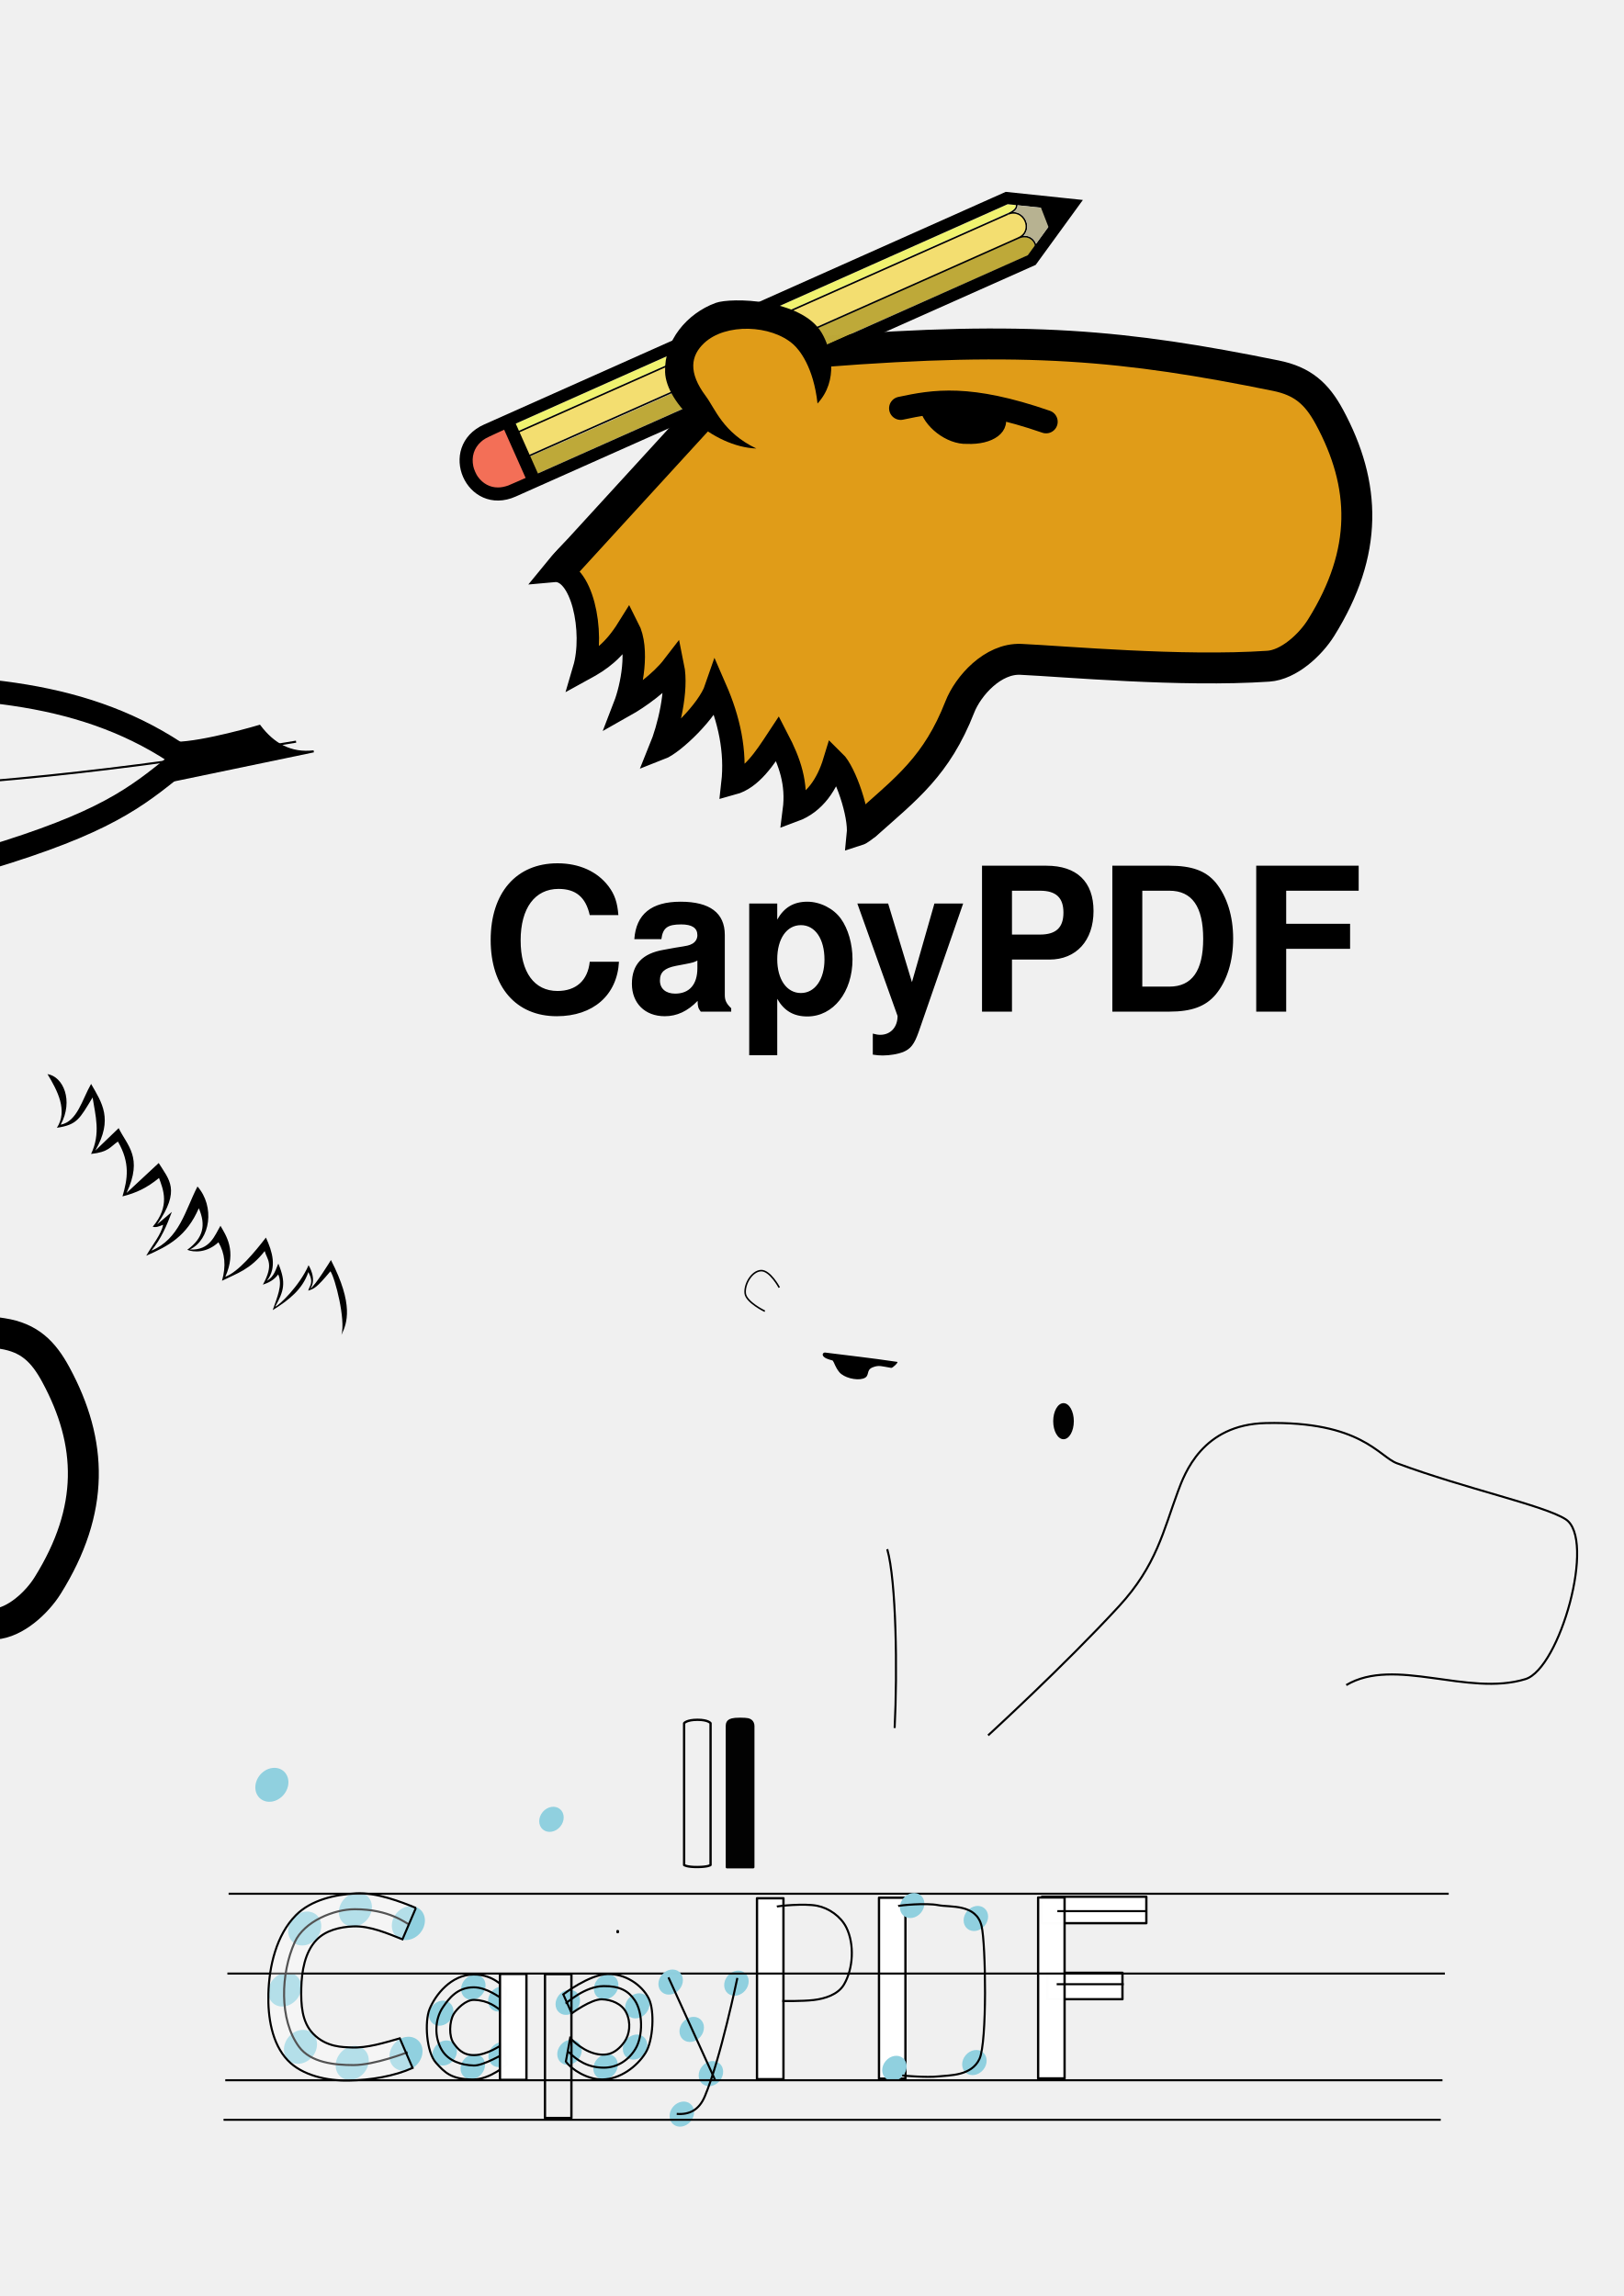
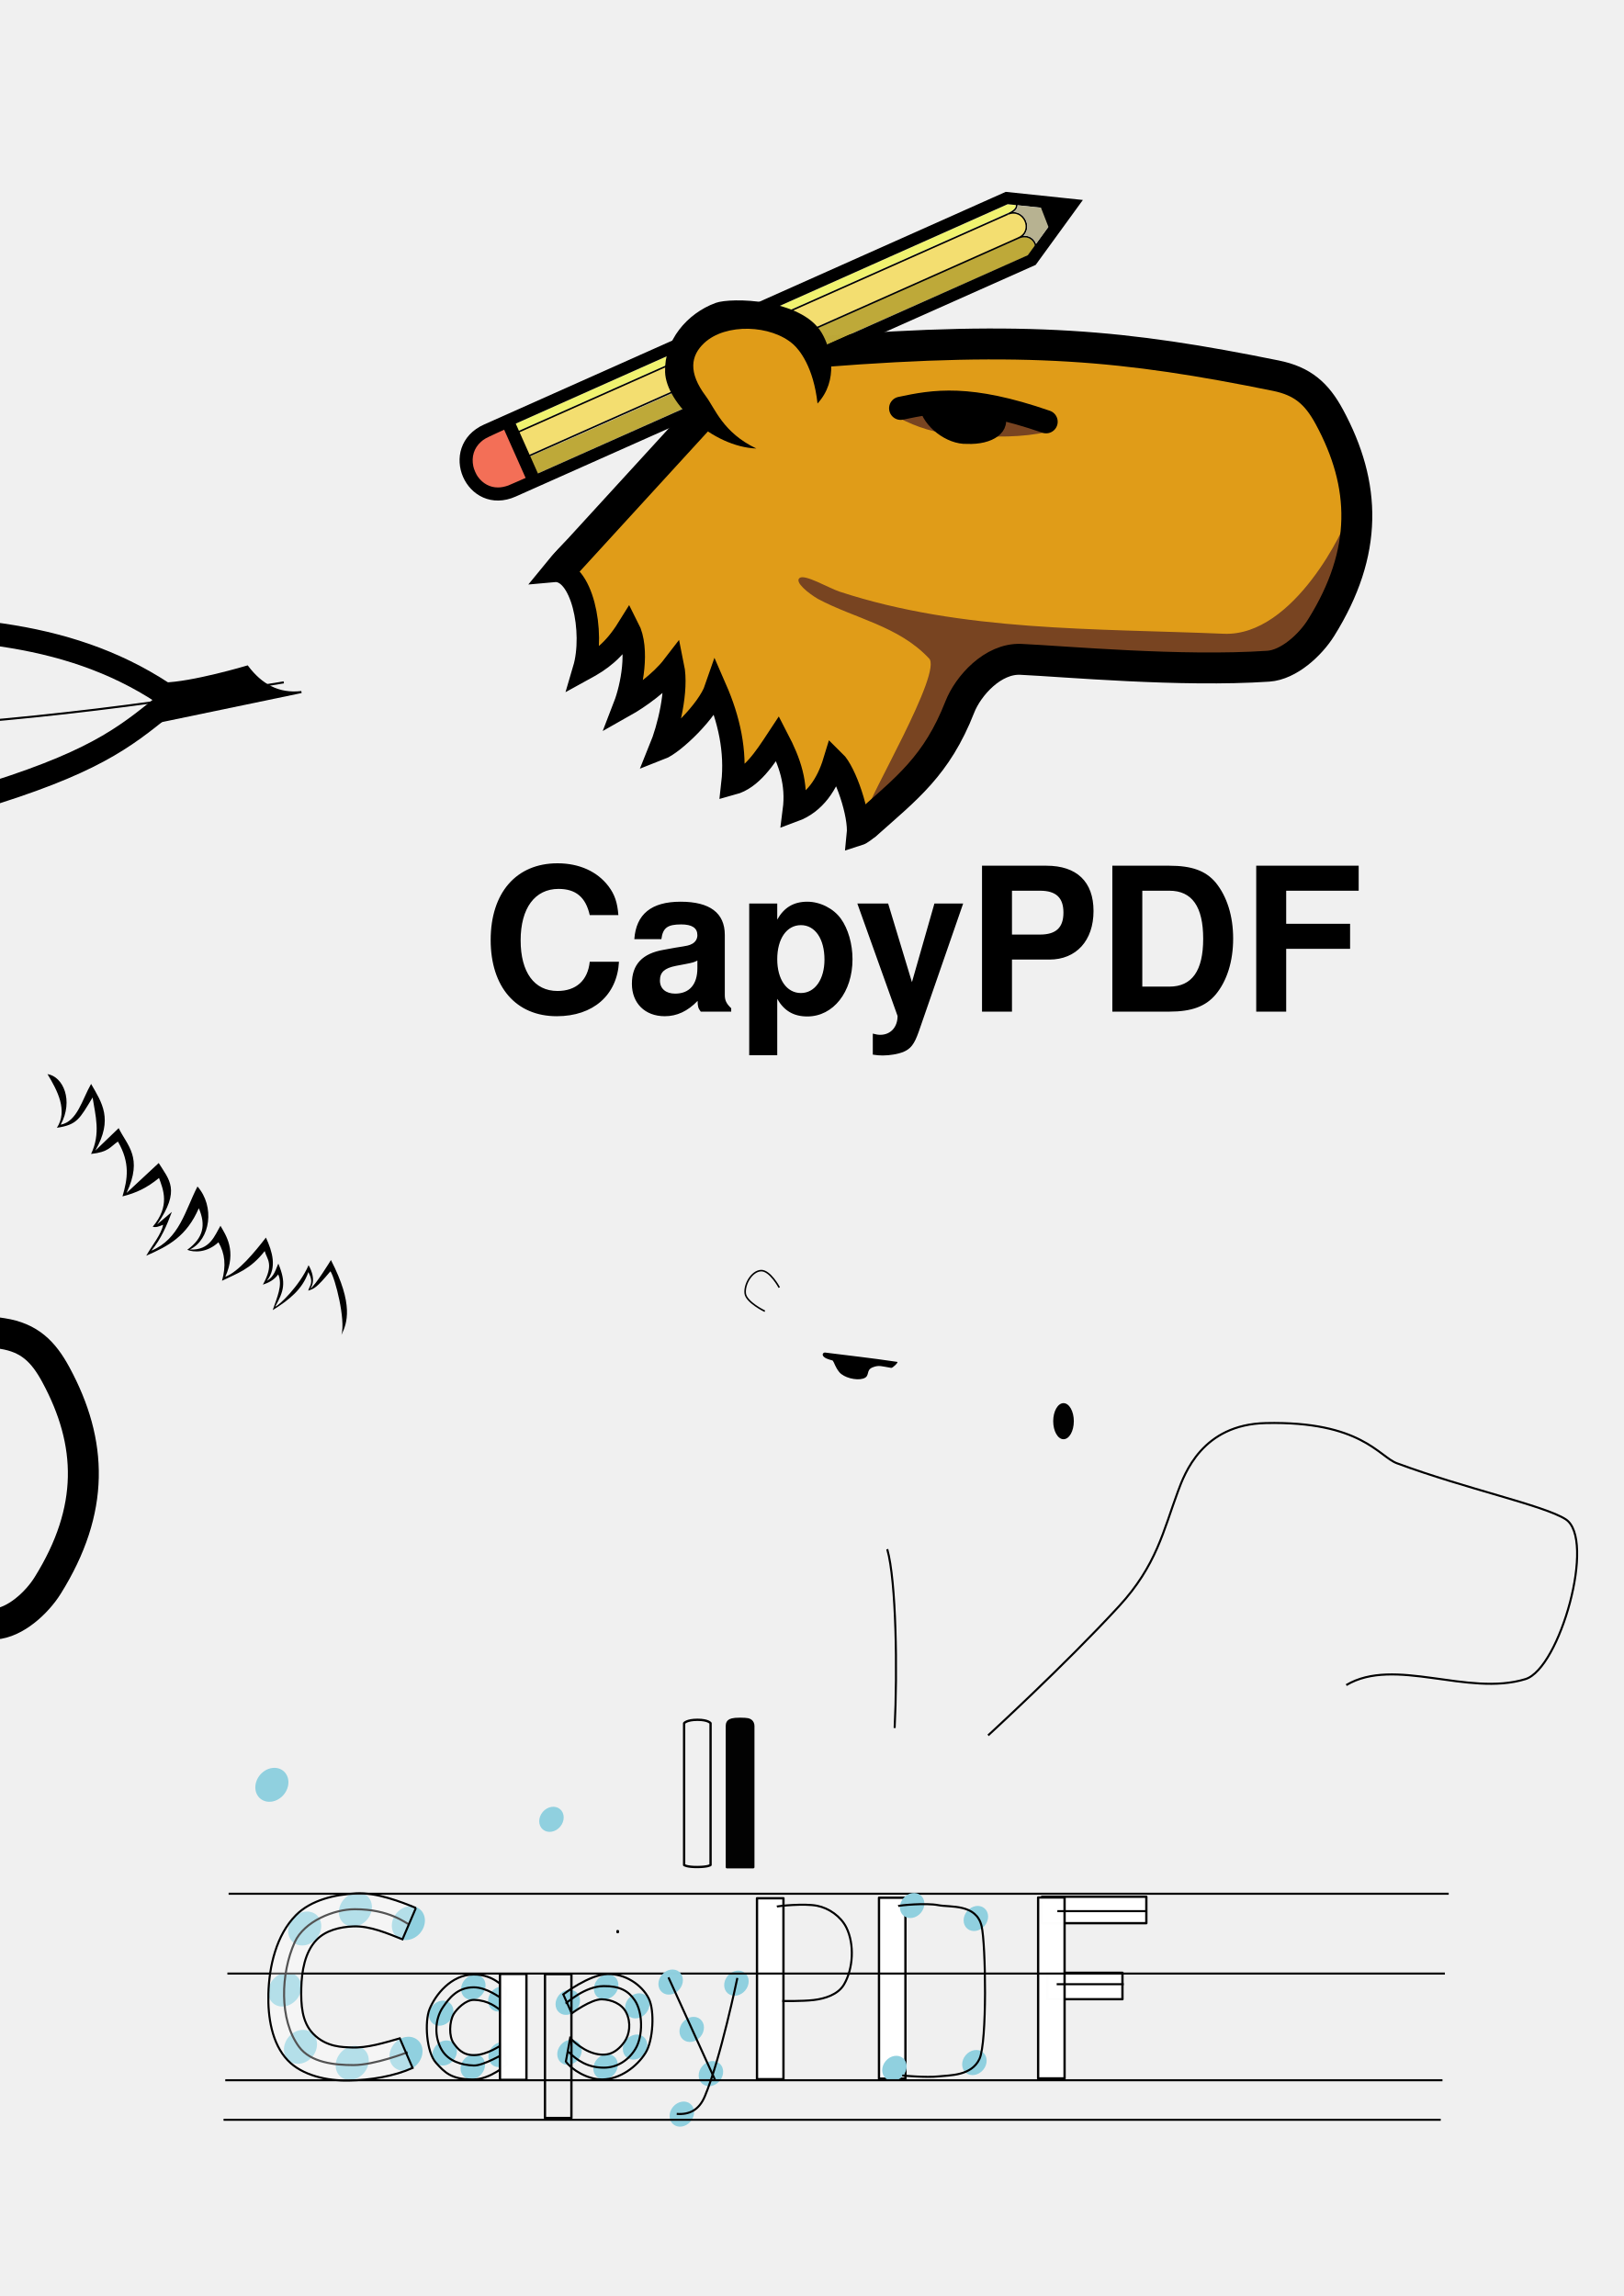
<svg xmlns="http://www.w3.org/2000/svg" xmlns:xlink="http://www.w3.org/1999/xlink" width="210mm" height="297mm" viewBox="0 0 210 297" version="1.1" id="svg5">
  <defs id="defs2">
    </defs>
  <g id="layer1">
    <use x="0" y="0" xlink:href="#path8985-8" id="use26016" transform="translate(2.331805,30.13358)" />
    <use x="0" y="0" xlink:href="#path8985-8" id="use26010" transform="translate(11.10321,24.12712)" />
    <use x="0" y="0" xlink:href="#path8985-8" id="use26008" transform="translate(7.071543,21.68196)" />
    <use x="0" y="0" xlink:href="#path8985" id="use18809" transform="translate(10.39072,35.97733)" />
    <use x="0" y="0" xlink:href="#path8985" id="use18807" transform="translate(17.34571,34.78769)" />
    <use x="0" y="0" xlink:href="#path8985" id="use18805" transform="translate(10.80121,16.14369)" />
    <use x="0" y="0" xlink:href="#path8985" id="use18803" transform="translate(17.65338,17.88585)" />
    <path id="path419-3" style="fill:#c01700;fill-opacity:1;fill-rule:nonzero;stroke:none;stroke-width:0.265px;stroke-linecap:butt;stroke-linejoin:miter;stroke-opacity:1" d="m -32.768,18.71 c -1.597,0.757 0.005,5.464 1.171,7.724 1.555,3.013 13.765,14.164 22.093,14.086 1.344,-0.012 3.454,-0.366 3.33,-1.705 -0.113,-1.214 -2.154,-1.487 -3.369,-1.578 -8.67,-0.653 -23.092,15.023 -23.959,17.61 -0.67,1.998 -0.269,4.101 1.302,4.067 1.65,-0.035 1.956,-0.858 2.745,-3.462 2.059,-6.799 0.55,-25.837 -0.638,-31.888 -0.598,-3.048 -1.345,-5.485 -2.675,-4.855 z m 4.003,2.733 c 1.731,8.813 2.056,21.166 1.15,32.045 -0.308,3.691 -1.573,7.572 -4.683,7.817 -2.283,0.18 -4.401,-3.396 -2.683,-6.755 1.755,-3.431 15.351,-18.846 26.793,-19.049 1.775,-0.032 4.21,1.27 4.375,3.038 0.181,1.95 -3.779,3.535 -5.737,3.554 -12.138,0.114 -23.197,-12.642 -25.402,-18.484 -0.91,-2.41 -1.491,-8 0.837,-9.103 1.938,-0.919 4.479,2.498 5.35,6.937 z" />
    <path style="fill:#e09c18;fill-opacity:1;stroke:none;stroke-width:4;stroke-linecap:butt;stroke-linejoin:miter;stroke-dasharray:none;stroke-opacity:1" d="M 72.179,73.729 90.409,52.403 c 0.583,-0.717 -6.326,-5.437 2.636,-9.559 3.795,-1.746 9.919,0.906 12.526,3.773 2.46,-0.932 0.635,-0.777 1.81,-0.707 21.808,-0.835 35.194,-0.849 56.681,3.457 3.447,0.691 5.274,2.331 6.889,5.315 4.777,8.824 5.056,17.482 -1.057,27.278 -1.402,2.246 -4.193,4.808 -6.835,4.985 -11.324,0.758 -26.344,-0.627 -31.994,-0.888 -3.633,-0.168 -6.838,3.447 -7.903,6.166 -2.983,7.619 -6.898,10.532 -12.163,15.223 1.486,-5.114 -1.692,-8.153 -3.164,-8.536 -0.119,1.474 -4.222,5.511 -5.396,5.946 1.231,-2.817 0.137,-4.082 -0.988,-6.56 -0.127,-0.578 -0.363,-1.065 -0.888,-1.736 -1.508,1.296 -2.315,2.995 -5.342,3.998 0.571,-4.252 -1.246,-6.747 -3.072,-10.431 -1.224,3.406 -2.12,5.334 -6.791,7.3 1.155,-1.829 1.805,-3.43 2.139,-4.616 l 0.265,-2.571 c -0.13,-1.228 0.061,-2.004 -0.879,-3.548 -0.088,0.623 -2.97,2.924 -4.957,3.124 1.7,-4.147 0.901,-5.96 -0.123,-7.764 -0.858,0.833 -3.359,3.25 -5.46,3.543 2.253,-3.242 -0.266,-8.473 -1.034,-9.82 l -3.131,-2.047 z" id="path1-6" />
    <path style="fill:none;stroke:#000000;stroke-width:0.265px;stroke-linecap:butt;stroke-linejoin:miter;stroke-opacity:1" d="m 127.797,224.48 c 0,0 9.868,-9.03 16.935,-16.714 4.85,-5.274 5.749,-9.812 7.607,-14.818 0.872,-2.348 3.163,-8.683 11.367,-8.866 12.318,-0.275 14.641,4.336 16.956,5.195 9.003,3.34 19.013,5.445 21.825,7.245 3.962,2.536 -0.732,19.302 -5.195,20.679 -7.463,2.303 -16.916,-2.946 -23.174,0.773" id="path4779" />
    <path style="fill:none;stroke:#000000;stroke-width:0.265px;stroke-linecap:butt;stroke-linejoin:miter;stroke-opacity:1" d="m 114.751,200.394 c 1.171,4.11 1.326,15.763 0.957,23.134" id="path4781" />
    <ellipse style="opacity:0.99;fill:#000000;fill-opacity:1;fill-rule:nonzero;stroke:none;stroke-width:1.5875e-08;stroke-linecap:round;stroke-linejoin:round" id="path4835" cx="137.549" cy="183.838" rx="1.334" ry="2.334" />
    <path style="fill:none;stroke:#000000;stroke-width:0.201px;stroke-linecap:butt;stroke-linejoin:miter;stroke-opacity:1" d="m 100.786,166.551 c 0,0 -1.207,-2.271 -2.386,-2.188 -1.189,0.084 -2.157,1.77 -2.017,2.954 0.134,1.133 2.536,2.298 2.536,2.298" id="path5313" />
    <path style="fill:#000000;fill-opacity:1;stroke:none;stroke-width:0.265px;stroke-linecap:butt;stroke-linejoin:miter;stroke-opacity:1" d="m 106.726,174.961 c 3.442,0.439 5.617,0.657 9.318,1.205 0.199,0.029 -0.585,0.809 -0.784,0.777 -1.242,-0.201 -1.568,-0.393 -2.383,-0.075 -0.98,0.383 -0.26,1.166 -1.268,1.468 -0.885,0.265 -2.487,-0.13 -3.066,-0.851 -0.533,-0.665 -0.616,-1.175 -0.826,-1.465 -0.068,-0.094 -0.786,-0.154 -1.163,-0.507 -0.323,-0.303 -0.064,-0.581 0.171,-0.552 z" id="path5315" />
    <path style="fill:none;stroke:#000000;stroke-width:0.265px;stroke-linecap:butt;stroke-linejoin:miter;stroke-opacity:1" d="M 29.567,244.965 H 187.367" id="path8947" />
    <use x="0" y="0" xlink:href="#path8985" id="use18813" transform="translate(1.667142,26.48531)" />
    <use x="0" y="0" xlink:href="#path8985-8" id="use25204" transform="translate(-14.25702,25.07651)" />
    <use x="0" y="0" xlink:href="#path8985-8" id="use25202" transform="translate(-10.10441,21.72294)" />
    <use x="0" y="0" xlink:href="#path8985-8" id="use353" transform="translate(23.92346,21.19918)" />
    <rect style="opacity:0.99;fill:#ffffff;fill-opacity:1;fill-rule:nonzero;stroke:#000000;stroke-width:0.3;stroke-linecap:round;stroke-linejoin:round;stroke-dasharray:none;stroke-opacity:1" id="rect20415-3-6" width="3.42" height="23.402" x="113.684" y="245.482" />
    <rect style="opacity:0.99;fill:#ffffff;fill-opacity:1;fill-rule:nonzero;stroke:#000000;stroke-width:0.3;stroke-linecap:round;stroke-linejoin:round;stroke-dasharray:none;stroke-opacity:1" id="rect20415-3" width="3.42" height="23.402" x="97.906" y="245.549" />
    <rect style="opacity:0.99;fill:#ffffff;fill-opacity:1;fill-rule:nonzero;stroke:#000000;stroke-width:0.3;stroke-linecap:round;stroke-linejoin:round;stroke-dasharray:none;stroke-opacity:1" id="rect20415-3-5" width="3.42" height="9.714" x="-258.608" y="135.457" transform="rotate(-90)" />
    <rect style="opacity:0.99;fill:#ffffff;fill-opacity:1;fill-rule:nonzero;stroke:#000000;stroke-width:0.3;stroke-linecap:round;stroke-linejoin:round;stroke-dasharray:none;stroke-opacity:1" id="rect20415-3-5-3" width="3.42" height="13.496" x="-248.776" y="134.765" transform="rotate(-90)" />
    <rect style="opacity:0.99;fill:#ffffff;fill-opacity:1;fill-rule:nonzero;stroke:#000000;stroke-width:0.3;stroke-linecap:round;stroke-linejoin:round;stroke-dasharray:none;stroke-opacity:1" id="rect20415-3-7" width="3.42" height="23.402" x="134.266" y="245.453" />
    <path style="fill:none;stroke:#000000;stroke-width:0.265px;stroke-linecap:butt;stroke-linejoin:miter;stroke-opacity:1" d="M 29.41,255.291 H 186.874" id="path8949" />
    <use x="0" y="0" xlink:href="#path8985-8" id="use25208" transform="translate(-10.17491,31.99533)" />
    <use x="0" y="0" xlink:href="#path8985-8" id="use351" transform="translate(20.62237,32.89365)" />
    <use x="0" y="0" xlink:href="#path8985-8" id="use535" transform="translate(44.36027,32.21243)" />
    <use x="0" y="0" xlink:href="#path8985-8" id="use537" transform="translate(54.70073,31.46337)" />
    <path style="fill:none;stroke:#000000;stroke-width:0.265px;stroke-linecap:butt;stroke-linejoin:miter;stroke-opacity:1" d="M 29.136,269.09 H 186.559" id="path8951" />
    <use x="0" y="0" xlink:href="#path8985-8" id="use25206" transform="translate(-13.81199,30.22552)" />
    <use x="0" y="0" xlink:href="#path8985-8" id="use25210" transform="translate(-6.613089,23.24724)" />
    <use x="0" y="0" xlink:href="#path8985-8" id="use25212" transform="translate(-6.56965,30.42938)" />
    <path style="fill:none;stroke:#000000;stroke-width:0.265px;stroke-linecap:butt;stroke-linejoin:miter;stroke-opacity:1" d="m 64.926,258.526 c -0.209,-0.058 -1.934,-1.458 -3.663,-1.456 -2.082,0.002 -3.156,1.369 -3.979,2.575 -1.075,1.577 -1.123,3.88 -0.15,5.52 0.862,1.454 2.554,1.971 4.152,2.019 1.265,0.038 4.039,-1.623 4.039,-1.623" id="path16319-7" />
    <use x="0" y="0" xlink:href="#path8985-8" id="use349" transform="translate(16.86194,38.13266)" />
    <path style="fill:none;stroke:#000000;stroke-width:0.265px;stroke-linecap:butt;stroke-linejoin:miter;stroke-opacity:1" d="M 28.913,274.205 H 186.336" id="path8951-6" />
    <ellipse style="opacity:0.99;fill:#8fd0df;fill-opacity:1;fill-rule:nonzero;stroke:#000000;stroke-width:1.5875e-08;stroke-linecap:round;stroke-linejoin:round;stroke-opacity:1" id="path8985" cx="175.977" cy="153.531" rx="1.994" ry="2.328" transform="rotate(40.23724)" />
    <use x="0" y="0" xlink:href="#path8985" id="use18811" transform="translate(3.700646,33.89466)" />
    <use x="0" y="0" xlink:href="#path8985" id="use18815" transform="translate(4.246465,18.58919)" />
    <path style="fill:none;stroke:#000000;stroke-width:0.265px;stroke-linecap:butt;stroke-linejoin:miter;stroke-opacity:1" d="m 52.914,248.931 c -0.431,-0.139 -2.48,-1.963 -7.032,-1.963 -2.658,0 -6.538,1.54 -7.763,4.264 -1.812,4.03 -2.047,10.014 0.556,13.534 1.506,2.036 4.55,2.364 7.038,2.364 2.745,0 6.987,-1.657 6.987,-1.657" id="path16319" />
    <use x="0" y="0" xlink:href="#path8985-8" id="use347" transform="translate(15.41701,21.05218)" />
    <use x="0" y="0" xlink:href="#path8985-8" id="use402" transform="translate(18.14029,27.17693)" />
    <path style="fill:none;stroke:#000000;stroke-width:0.265px;stroke-linecap:butt;stroke-linejoin:miter;stroke-opacity:1" d="m 86.455,255.785 6.032,13.271" id="path17079-5-5" />
    <path style="fill:none;stroke:#000000;stroke-width:0.265px;stroke-linecap:butt;stroke-linejoin:miter;stroke-opacity:1" d="m 95.365,255.856 c 0,0 -2.208,10.619 -4.217,15.339 -0.733,1.722 -1.952,2.374 -3.625,2.248" id="path17079-5-6" />
    <path style="fill:none;stroke:#000000;stroke-width:0.265px;stroke-linecap:butt;stroke-linejoin:miter;stroke-opacity:1" d="m 100.471,246.619 c 0.251,-0.074 3.553,-0.422 5.207,-0.098 1.516,0.297 3.075,1.37 3.79,2.825 1.058,2.153 0.897,5.304 -0.314,7.363 -0.769,1.308 -2.478,1.837 -3.918,2.004 -1.514,0.175 -4.054,0.128 -4.054,0.128" id="path16319-7-3-9" />
    <use x="0" y="0" xlink:href="#path8985-8" id="use539" transform="translate(54.88984,12.82579)" />
    <use x="0" y="0" xlink:href="#path8985-8" id="use541" transform="translate(46.64699,11.14724)" />
    <path style="fill:none;stroke:#000000;stroke-width:0.265px;stroke-linecap:butt;stroke-linejoin:miter;stroke-opacity:1" d="m 116.161,246.544 c 0.251,-0.074 3.553,-0.422 5.207,-0.098 1.516,0.297 4.908,-0.218 5.589,2.721 0.542,2.336 0.728,14.999 -0.278,17.165 -1.037,2.231 -3.88,2.096 -5.32,2.263 -1.514,0.175 -4.669,-0.113 -4.669,-0.113" id="path16319-7-3-9-2" />
    <path style="fill:none;stroke:#000000;stroke-width:0.265px;stroke-linecap:butt;stroke-linejoin:miter;stroke-opacity:1" d="M 136.752,247.217 H 148.253" id="path17079-5-2-0" />
    <path style="fill:none;stroke:#000000;stroke-width:0.265px;stroke-linecap:butt;stroke-linejoin:miter;stroke-opacity:1" d="m 136.665,256.668 h 8.67" id="path17079-5-2-0-9" />
    <path style="fill:#ffffff;fill-opacity:0.325;stroke:#000000;stroke-width:0.265px;stroke-linecap:butt;stroke-linejoin:miter;stroke-opacity:1" d="m 53.789,246.804 -1.737,4.058 c -1.894,-0.748 -4.184,-1.763 -6.381,-1.672 -1.718,0.071 -3.565,0.512 -4.748,1.76 -1.499,1.581 -1.907,4.048 -1.957,6.226 -0.048,2.123 0.058,4.378 1.537,5.902 1.722,1.775 3.889,1.723 4.927,1.772 2.052,0.099 4.373,-0.635 6.276,-1.179 l 1.658,3.831 c -2.414,1.075 -5.432,1.571 -8.274,1.625 -2.733,0.052 -6.002,-0.64 -7.883,-2.622 -2.051,-2.161 -2.577,-5.603 -2.497,-8.581 0.096,-3.596 1.036,-7.627 3.565,-10.185 1.938,-1.96 5.021,-2.669 7.774,-2.82 2.652,-0.145 5.912,1.126 7.742,1.885 z" id="path18853" />
    <path style="fill:none;fill-opacity:1;stroke:#000000;stroke-width:0.265px;stroke-linecap:butt;stroke-linejoin:miter;stroke-opacity:1" d="m 65.508,257.496 c 0,0 -1.371,-2.108 -4.268,-2.083 -2.912,0.025 -4.93,2.641 -5.681,4.469 -0.656,1.598 -0.425,5.581 0.842,6.964 1.101,1.202 1.908,2.12 4.719,2.149 2.294,0.023 4.492,-1.998 4.492,-1.998 l -0.723,-2.497 c 0,0 -1.88,1.335 -3.564,1.344 -1.522,0.009 -2.157,-0.867 -2.635,-1.513 -0.662,-0.894 -0.578,-2.822 -0.022,-3.785 0.383,-0.663 1.572,-1.884 2.653,-1.85 1.846,0.058 2.818,0.882 3.76,1.613 z" id="path20361" />
    <rect style="opacity:0.99;fill:#ffffff;fill-opacity:1;fill-rule:nonzero;stroke:#000000;stroke-width:0.3;stroke-linecap:round;stroke-linejoin:round;stroke-dasharray:none;stroke-opacity:1" id="rect20415" width="3.42" height="13.697" x="64.665" y="255.343" />
    <rect style="opacity:0.99;fill:none;fill-opacity:0.325;fill-rule:nonzero;stroke:#000000;stroke-width:0.3;stroke-linecap:round;stroke-linejoin:round;stroke-dasharray:none;stroke-opacity:1" id="rect20625" width="0.058" height="0.129" x="79.861" y="249.801" />
    <text xml:space="preserve" style="font-style:normal;font-variant:normal;font-weight:normal;font-stretch:normal;font-size:25.884px;line-height:1.25;font-family:Ubuntu;-inkscape-font-specification:Ubuntu;letter-spacing:0px;word-spacing:0px;fill:#000000;fill-opacity:1;stroke:none;stroke-width:0.303" x="62.32" y="130.863" id="text20681">
      <tspan id="tspan20679" style="font-style:normal;font-variant:normal;font-weight:bold;font-stretch:normal;font-size:25.884px;font-family:'Nimbus Sans';-inkscape-font-specification:'Nimbus Sans Bold';stroke-width:0.303" x="62.32" y="130.863">CapyPDF</tspan>
    </text>
    <ellipse style="opacity:0.99;fill:#8fd0df;fill-opacity:1;fill-rule:nonzero;stroke:#000000;stroke-width:1.5875e-08;stroke-linecap:round;stroke-linejoin:round;stroke-opacity:1" id="path8985-8" cx="206.464" cy="133.581" rx="1.476" ry="1.723" transform="rotate(40.23724)" />
    <use x="0" y="0" xlink:href="#path8985-8" id="use26006" transform="translate(2.112522,23.67256)" />
    <rect style="opacity:0.99;fill:none;fill-opacity:1;fill-rule:nonzero;stroke:#000000;stroke-width:0.3;stroke-linecap:round;stroke-linejoin:round;stroke-dasharray:none;stroke-opacity:1" id="rect20415-5" width="3.42" height="18.607" x="70.483" y="255.367" />
    <use x="0" y="0" xlink:href="#path8985-8" id="use26012" transform="translate(10.81333,29.46392)" />
    <use x="0" y="0" xlink:href="#path8985-8" id="use26014" transform="translate(6.998217,32.00389)" />
    <path style="fill:none;stroke:#000000;stroke-width:0.265px;stroke-linecap:butt;stroke-linejoin:miter;stroke-opacity:1" d="m 73.143,259.145 c 0.209,-0.058 2.446,-2.203 4.927,-2.231 2.082,-0.024 3.196,0.612 4.018,1.818 1.075,1.577 1.084,4.637 0.111,6.278 -0.862,1.454 -2.345,2.457 -4.092,2.454 -2.118,-0.004 -3.479,-0.945 -4.588,-2.055" id="path16319-7-9" />
    <path style="fill:none;fill-opacity:1;stroke:#000000;stroke-width:0.265px;stroke-linecap:butt;stroke-linejoin:miter;stroke-opacity:1" d="m 72.851,257.981 1.096,2.456 c 0,0 2.506,-1.851 3.891,-1.815 1.224,0.032 2.583,0.562 3.156,1.716 0.648,1.305 0.438,2.826 -0.221,3.769 -0.556,0.797 -1.359,1.501 -2.281,1.636 -1.477,0.216 -3.18,-0.526 -4.755,-2.094 l -0.552,3.022 c 0.71,1.02 2.782,2.341 4.736,2.316 2.249,-0.028 4.44,-1.623 5.571,-3.441 1.002,-1.61 1.185,-5.455 0.431,-6.992 -0.917,-1.87 -3.166,-3.267 -5.337,-3.2 -2.421,0.075 -5.735,2.627 -5.735,2.627 z" id="path26744" />
    <path id="rect20415-5-5" style="opacity:0.99;fill:none;stroke:#000000;stroke-width:0.3;stroke-linecap:round;stroke-linejoin:round" d="m 88.479,222.902 c 0,0 0.326,-0.438 1.729,-0.438 1.402,0 1.692,0.438 1.692,0.438 v 18.35 c -0.01,0.014 -0.328,0.248 -1.71,0.257 -1.382,0.009 -1.71,-0.257 -1.71,-0.257 z" />
    <path id="rect20415-5-5-3" style="opacity:0.99;fill:#000000;fill-opacity:1;stroke:#000000;stroke-width:0.3;stroke-linecap:round;stroke-linejoin:round" d="m 94.009,223.26 c 0,-0.403 0.155,-0.557 0.276,-0.655 0.121,-0.099 0.417,-0.277 1.451,-0.266 1.034,0.01 1.174,0.082 1.401,0.258 0.171,0.133 0.292,0.388 0.292,0.663 v 18.273 h -3.42 z" />
+     <path style="fill:#784421;stroke:none;stroke-width:0.265px;stroke-linecap:butt;stroke-linejoin:miter;stroke-opacity:1" d="m 174.32,66.744 c -0.181,1.193 -6.879,15.622 -16.045,15.236 -16.621,-0.699 -33.866,-0.258 -49.657,-5.438 -1.472,-0.483 -4.503,-2.31 -5.204,-1.777 -0.693,0.526 1.167,2.004 2.374,2.708 4.775,2.551 10.386,3.479 14.324,7.652 2.003,1.582 -8.161,18.697 -7.858,19.551 1.569,4.415 16.282,-18.273 15.996,-19.504 l 38.306,0.748 c 6.172,-5.799 6.544,-13.145 7.764,-19.177 z" id="path20" />
    <path style="fill:none;fill-opacity:1;stroke:#000000;stroke-width:4;stroke-linecap:round;stroke-linejoin:miter;stroke-dasharray:none;stroke-opacity:1" d="M 73.152,72.962 90.52,53.979 m 15.827,-8.492 c 26.454,-2.07 39.199,-0.846 58.688,3.113 3.445,0.7 5.274,2.331 6.889,5.315 4.777,8.824 5.056,17.482 -1.057,27.278 -1.402,2.246 -4.193,4.808 -6.835,4.985 -11.324,0.758 -26.344,-0.627 -31.994,-0.888 -3.633,-0.168 -6.838,3.447 -7.903,6.166 -2.983,7.619 -6.898,10.532 -12.163,15.223" id="path1" />
+     <path style="fill:#784421;stroke:none;stroke-width:0.265px;stroke-linecap:butt;stroke-linejoin:miter;stroke-opacity:1" d="m 116.252,54.07 c 2.475,1.21 4.456,1.964 8.083,2.209 4.452,0.301 7.861,0.312 11.212,-0.427 1.13,-0.249 -9.823,-4.309 -10.104,-4.262 -0.281,0.047 -9.191,2.48 -9.191,2.48 z" id="path21" />
    <path style="fill:none;stroke:#000000;stroke-width:3;stroke-linecap:round;stroke-linejoin:miter;stroke-dasharray:none;stroke-opacity:1" d="m 135.296,54.555 c -9.987,-3.459 -14.481,-2.664 -18.808,-1.739" id="path3" />
    <path style="fill:#000000;fill-opacity:1;stroke:#000000;stroke-width:0.865;stroke-linecap:butt;stroke-linejoin:miter;stroke-dasharray:none;stroke-opacity:1" d="m 129.416,53.268 c 1.128,2.421 -1.295,3.849 -4.342,3.72 -2.457,0.099 -5.304,-2.132 -5.734,-4.385 3.622,-0.45 6.317,-0.918 10.077,0.666 z" id="path4" />
    <path id="path419-3-0" style="fill:#c01700;fill-opacity:1;fill-rule:nonzero;stroke:none;stroke-width:0.486px;stroke-linecap:butt;stroke-linejoin:miter;stroke-opacity:1" d="m 218.963,53.775 c -0.746,0.403 -0.789,1.21 2.408,4.617 4.195,4.471 24.359,11.758 38.823,11.689 2.443,-0.354 2.687,-0.463 2.74,-1.105 0.057,-0.682 -0.19,-1.129 -2.409,-0.839 -8.391,1.097 -32.717,23.003 -34.575,27.518 -1.059,2.575 -0.503,3.818 0.19,3.933 0.734,0.122 1.489,-1.949 1.42,-6.946 -0.191,-13.885 -1.945,-24.147 -5.817,-34.793 -1.535,-4.221 -2.049,-4.47 -2.78,-4.075 z m 4.56,1.898 c 5.943,15.394 6.002,18.814 7.035,38.844 0.351,6.797 -2.81,7.587 -4.187,7.728 -4.186,0.429 -4.974,-3.764 -1.775,-8.53 4.386,-6.533 20.205,-25.338 35.815,-28.372 3.224,-0.495 5.521,-0.889 6.256,2.289 0.811,3.506 -0.998,4.539 -4.56,5.048 -14.517,2.072 -39.244,-6.774 -43.997,-13.818 -2.647,-3.923 -2.3,-6.363 -0.819,-7.474 1.261,-0.945 4.184,-1.018 6.232,4.285 z" />
    <path style="fill:none;fill-opacity:1;stroke:#000000;stroke-width:4;stroke-linecap:butt;stroke-linejoin:miter;stroke-dasharray:none;stroke-opacity:1" d="m -91.552,196.863 21.876,-24.567 c 1.886,-2.32 10.342,-3.431 13.326,-3.252 21.583,0.016 35.25,0.101 56.681,3.457 3.473,0.544 5.274,2.331 6.889,5.315 4.777,8.824 5.056,17.482 -1.057,27.278 -1.402,2.246 -4.193,4.808 -6.835,4.985 -11.324,0.758 -26.344,-0.627 -31.994,-0.888 -3.633,-0.168 -6.838,3.447 -7.903,6.166 -2.983,7.619 -6.898,10.532 -12.163,15.223" id="path1-9" />
    <g id="g20" transform="translate(-60.61625,24.82827)">
      <g id="g19">
        <g id="g44" transform="matrix(0.7125351,-0.3171719,0.3171719,0.7125351,24.82028,59.45647)">
          <path style="opacity:0.99;fill:#f0f36f;fill-opacity:1;stroke:none;stroke-width:0.149;stroke-linecap:round;stroke-miterlimit:3.4;stroke-dasharray:none" d="m 134.783,19.556 v -0.646 c 16.97,-0.031 69.781,-0.066 86.751,-0.064 l 3.243,4.5e-4 0.574,0.329 c 0.316,0.181 0.574,0.34 0.575,0.355 0.001,0.037 -0.054,0.14 -0.12,0.223 -0.177,0.226 -0.622,0.38 -1.234,0.428 -19.594,0.036 -70.194,0.021 -89.788,0.021 z" id="path15" />
          <path style="opacity:0.99;fill:#f3de6f;fill-opacity:1;stroke:none;stroke-width:0.149;stroke-linecap:round;stroke-miterlimit:3.4;stroke-dasharray:none" d="m 135.022,22.512 0.093,-2.178 c 19.477,0.186 69.873,-0.072 89.349,0.083 1.043,0.128 1.754,1.182 1.786,2.035 0.017,0.451 -0.306,2.055 -1.97,2.175 -19.417,-0.114 -69.841,-0.081 -89.258,-0.081 z" id="path16" />
          <path style="opacity:0.99;fill:#bda837;fill-opacity:1;stroke:none;stroke-width:0.149;stroke-linecap:round;stroke-miterlimit:3.4;stroke-dasharray:none" d="m 135.023,26.383 v -1.563 c 19.502,0.198 70.018,-0.25 89.519,-0.026 0.47,0.071 0.902,0.289 1.191,0.6 0.395,0.424 0.426,1.003 0.395,1.528 -0.002,0.031 -0.279,0.216 -0.877,0.555 l -0.862,0.489 c -19.453,-0.081 -69.912,-0.049 -89.365,-0.021 z" id="path17" />
          <path style="fill:none;stroke:#000000;stroke-width:2;stroke-linecap:butt;stroke-linejoin:miter;stroke-dasharray:none;stroke-opacity:1" d="m 130.585,17.904 94.449,-0.075 9.405,5.43 -9.797,5.656 -94.126,0.036 c -7.608,0 -7.489,-11.047 0.069,-11.047 z" id="path10" />
          <path style="fill:none;stroke:#000000;stroke-width:2;stroke-linecap:butt;stroke-linejoin:miter;stroke-dasharray:none;stroke-opacity:1" d="M 134.436,18.318 V 28.479" id="path11" />
          <path style="fill:none;stroke:#000000;stroke-width:0.265px;stroke-linecap:butt;stroke-linejoin:miter;stroke-opacity:1" d="m 225.892,18.061 c 0,0.599 1.146,2.279 -1.747,2.279 2.823,0.055 2.907,4.337 -0.022,4.337 2.919,0 2.754,3.882 0.056,3.882" id="path12" />
          <path style="fill:none;stroke:#000000;stroke-width:0.265px;stroke-linecap:butt;stroke-linejoin:miter;stroke-opacity:1" d="M 224.179,24.679 H 135.092" id="path13" />
          <path style="fill:none;stroke:#000000;stroke-width:0.265px;stroke-linecap:butt;stroke-linejoin:miter;stroke-opacity:1" d="M 224.152,20.338 H 135.065" id="path13-3" />
          <path style="opacity:0.99;fill:#f36e56;fill-opacity:1;stroke:#000000;stroke-width:0.297;stroke-linecap:round;stroke-miterlimit:3.4;stroke-dasharray:none" d="m 130.078,27.919 c -0.697,-0.068 -1.183,-0.183 -1.684,-0.399 -1.266,-0.546 -2.143,-1.68 -2.43,-3.141 -0.101,-0.514 -0.091,-1.367 0.021,-1.895 0.348,-1.635 1.387,-2.818 2.903,-3.305 0.681,-0.219 0.932,-0.242 2.81,-0.264 l 1.72,-0.02 v 4.525 4.525 l -1.602,-0.006 c -0.881,-0.004 -1.664,-0.012 -1.739,-0.02 z" id="path14" />
          <path style="opacity:0.99;fill:#b6b190;fill-opacity:1;stroke:none;stroke-width:0.177;stroke-linecap:round;stroke-miterlimit:3.4;stroke-dasharray:none;stroke-opacity:1" d="m 226.402,26.674 c 0.018,-0.092 -0.039,-0.518 -0.091,-0.689 -0.1,-0.326 -0.284,-0.625 -0.532,-0.864 -0.147,-0.142 -0.443,-0.332 -0.612,-0.393 -0.063,-0.023 -0.114,-0.048 -0.114,-0.056 0,-0.008 0.055,-0.037 0.123,-0.065 0.281,-0.117 0.636,-0.405 0.824,-0.67 0.449,-0.633 0.556,-1.483 0.282,-2.249 -0.186,-0.52 -0.563,-0.968 -1.022,-1.213 l -0.139,-0.074 0.159,-0.041 c 0.385,-0.1 0.726,-0.331 0.849,-0.575 0.029,-0.057 0.055,-0.107 0.059,-0.111 0.003,-0.004 1.39,0.792 3.081,1.769 1.692,0.977 3.092,1.785 3.113,1.797 0.028,0.016 -0.693,0.442 -2.958,1.751 -1.648,0.951 -3.004,1.733 -3.013,1.737 -0.01,0.004 -0.013,-0.02 -0.007,-0.052 z" id="path18" />
        </g>
      </g>
      <path style="fill:#000000;fill-opacity:1;stroke:none;stroke-width:0.153px;stroke-linecap:butt;stroke-linejoin:miter;stroke-opacity:1" d="m 198.328,2.088 -3.188,-0.336 1.112,2.866 z" id="path19" />
    </g>
    <path style="fill:#e09c18;fill-opacity:1;stroke:none;stroke-width:0.265px;stroke-linecap:butt;stroke-linejoin:miter;stroke-opacity:1" d="m 96.503,57.57 c -3.927,-0.596 -7.894,-4.527 -8.381,-8.469 -0.388,-3.136 1.899,-6.972 4.827,-8.16 4.172,-1.692 10.064,0.165 13.032,3.55 1.661,1.894 2.165,5.245 1.017,7.487 -1.806,3.528 -6.576,6.186 -10.495,5.592 z" id="path44" />
    <path style="fill:#000000;fill-opacity:1;stroke:none;stroke-width:0.277px;stroke-linecap:butt;stroke-linejoin:miter;stroke-opacity:1" d="m 86.018,48.122 c -0.132,-4.053 2.821,-7.579 6.547,-8.941 1.971,-0.721 11.03,-0.554 13.68,3.825 1.287,2.126 2.236,6.198 -0.512,9.189 -0.52,-4.733 -2.344,-6.949 -3.137,-7.654 -2.851,-2.535 -8.745,-2.774 -11.526,-0.162 -1.736,1.631 -2.082,3.791 0.202,6.845 1.224,1.636 2.221,4.732 6.552,6.794 -5.627,-0.212 -11.674,-5.813 -11.807,-9.896 z" id="path5" />
    <path style="fill:#000000;fill-opacity:0.995;stroke:none;stroke-width:0.265px;stroke-linecap:butt;stroke-linejoin:miter;stroke-opacity:1" d="m 44.161,172.669 c 0.56,-1.952 -0.806,-7.316 -1.424,-8.221 -1.848,2.203 -2.097,2.239 -2.875,2.506 0.166,-0.691 0.772,-0.957 0.02,-2.403 -0.763,2.24 -2.497,3.602 -4.61,4.921 0.532,-1.6 1.337,-3.265 0.708,-4.619 -0.569,0.764 -1.266,1.081 -1.983,1.328 1.484,-2.705 0.524,-3.266 0.236,-4.347 -1.882,2.409 -3.585,2.878 -5.521,3.84 0.545,-1.932 0.389,-3.529 -0.461,-4.979 -1.506,1.397 -3.203,1.319 -4.032,0.974 2.094,-1.538 2.427,-3.198 1.494,-5.377 -1.58,3.624 -3.89,4.874 -6.799,6.143 0.774,-1.381 1.95,-2.747 2.181,-4.007 -0.524,0.219 -0.929,0.386 -1.342,0.255 2.29,-2.709 1.338,-4.839 0.814,-6.305 -1.548,1.274 -2.965,1.944 -4.726,2.381 0.667,-2.266 1.008,-4.324 -0.591,-7.096 -1.049,0.742 -1.236,1.364 -3.47,1.604 1.264,-2.652 0.558,-4.959 0.196,-7.302 -1.693,2.779 -1.985,3.525 -4.617,3.92 1.44,-2.222 0.076,-4.807 -1.22,-6.944 2.029,0.315 3.398,3.416 1.712,6.542 2.147,-0.413 2.776,-3.264 3.931,-5.272 1.39,2.418 2.89,4.544 0.543,8.626 l 3.025,-2.908 c 1.086,2.251 3.181,3.767 1.02,8.383 l 4.158,-3.869 c 1.317,2.149 2.895,3.468 -0.199,7.933 l 1.901,-1.612 c -0.657,1.746 -1.375,3.473 -2.651,5.016 3.64,-1.516 4.376,-5.23 5.962,-8.3 2.262,2.564 1.688,6.877 -0.992,8.153 2.619,0.143 3.231,-1.852 3.964,-3.071 0.694,1.211 2.134,3.243 0.626,6.595 1.691,-0.632 3.789,-3.177 5.254,-5.07 0.82,1.781 1.476,3.873 0.115,5.599 0.978,-0.57 1.124,-1.44 1.489,-2.231 1.059,2.511 0.684,3.602 -0.398,5.557 0.401,-0.049 3.155,-2.667 4.31,-5.349 0,0 1.135,1.8 0.22,3.025 0.635,-0.349 2.673,-3.695 2.673,-3.695 2.972,5.768 2.09,8.191 1.361,9.673 z" id="path6" />
    <path style="fill:none;stroke:#000000;stroke-width:2.9;stroke-linecap:butt;stroke-linejoin:miter;stroke-miterlimit:3.4;stroke-dasharray:none;stroke-opacity:1" d="m 115.193,103.292 c 0.841,-1.655 -2.145,4.022 -4.236,4.683 0.274,-2.628 -1.64,-8.145 -3.053,-9.517 -0.909,2.995 -2.529,5.425 -5.233,6.423 0.456,-3.546 -0.506,-6.28 -2.094,-9.339 -1.694,2.576 -3.379,5.174 -5.85,5.847 0.481,-4.248 -0.43,-8.327 -2.166,-12.305 -0.986,2.873 -5.43,7.11 -7.191,7.788 1.083,-2.653 2.306,-7.608 1.673,-10.694 -1.604,2.089 -4.39,4.075 -6.285,5.141 0.952,-2.463 1.909,-7.349 0.492,-10.106 -1.881,3.026 -3.555,4.175 -5.725,5.364 1.415,-4.792 -0.225,-13.068 -3.903,-12.728 1.104,-1.362 2.312,-2.566 2.796,-3.014" id="path7" />
-     <g id="g43" transform="translate(-86.08626,85.17507)">
+     <g id="g43" transform="translate(-87.67376,77.50216)">
      <path style="fill:none;stroke:#000000;stroke-width:0.265px;stroke-linecap:butt;stroke-linejoin:miter;stroke-opacity:1" d="M 15.032,13.076 C 42.906,19.289 79.688,18.247 124.378,10.763" id="path2" />
      <path style="fill:none;stroke:#000000;stroke-width:3;stroke-linecap:butt;stroke-linejoin:miter;stroke-dasharray:none;stroke-opacity:1" d="M 10.742,11.331 C 19.182,8.416 22.671,5.067 55.367,4.204 l 6.648,8.628 2.319,-9.166 C 82.697,3.298 97.378,4.116 109.923,12.929 104.426,17.348 100.971,20.583 87.096,25.009 71.541,29.972 54.927,31.443 34.21,25.654 19.156,21.448 14.131,15.68 10.742,11.331 Z" id="path8" />
      <path style="fill:#000000;fill-opacity:1;stroke:#000000;stroke-width:0.265px;stroke-linecap:butt;stroke-linejoin:miter;stroke-opacity:1" d="m 108.761,10.919 c 3.695,-0.046 10.901,-2.2 10.901,-2.2 1.784,2.376 4.042,3.648 6.996,3.297 l -18.639,3.878 z" id="path9" />
    </g>
  </g>
</svg>
